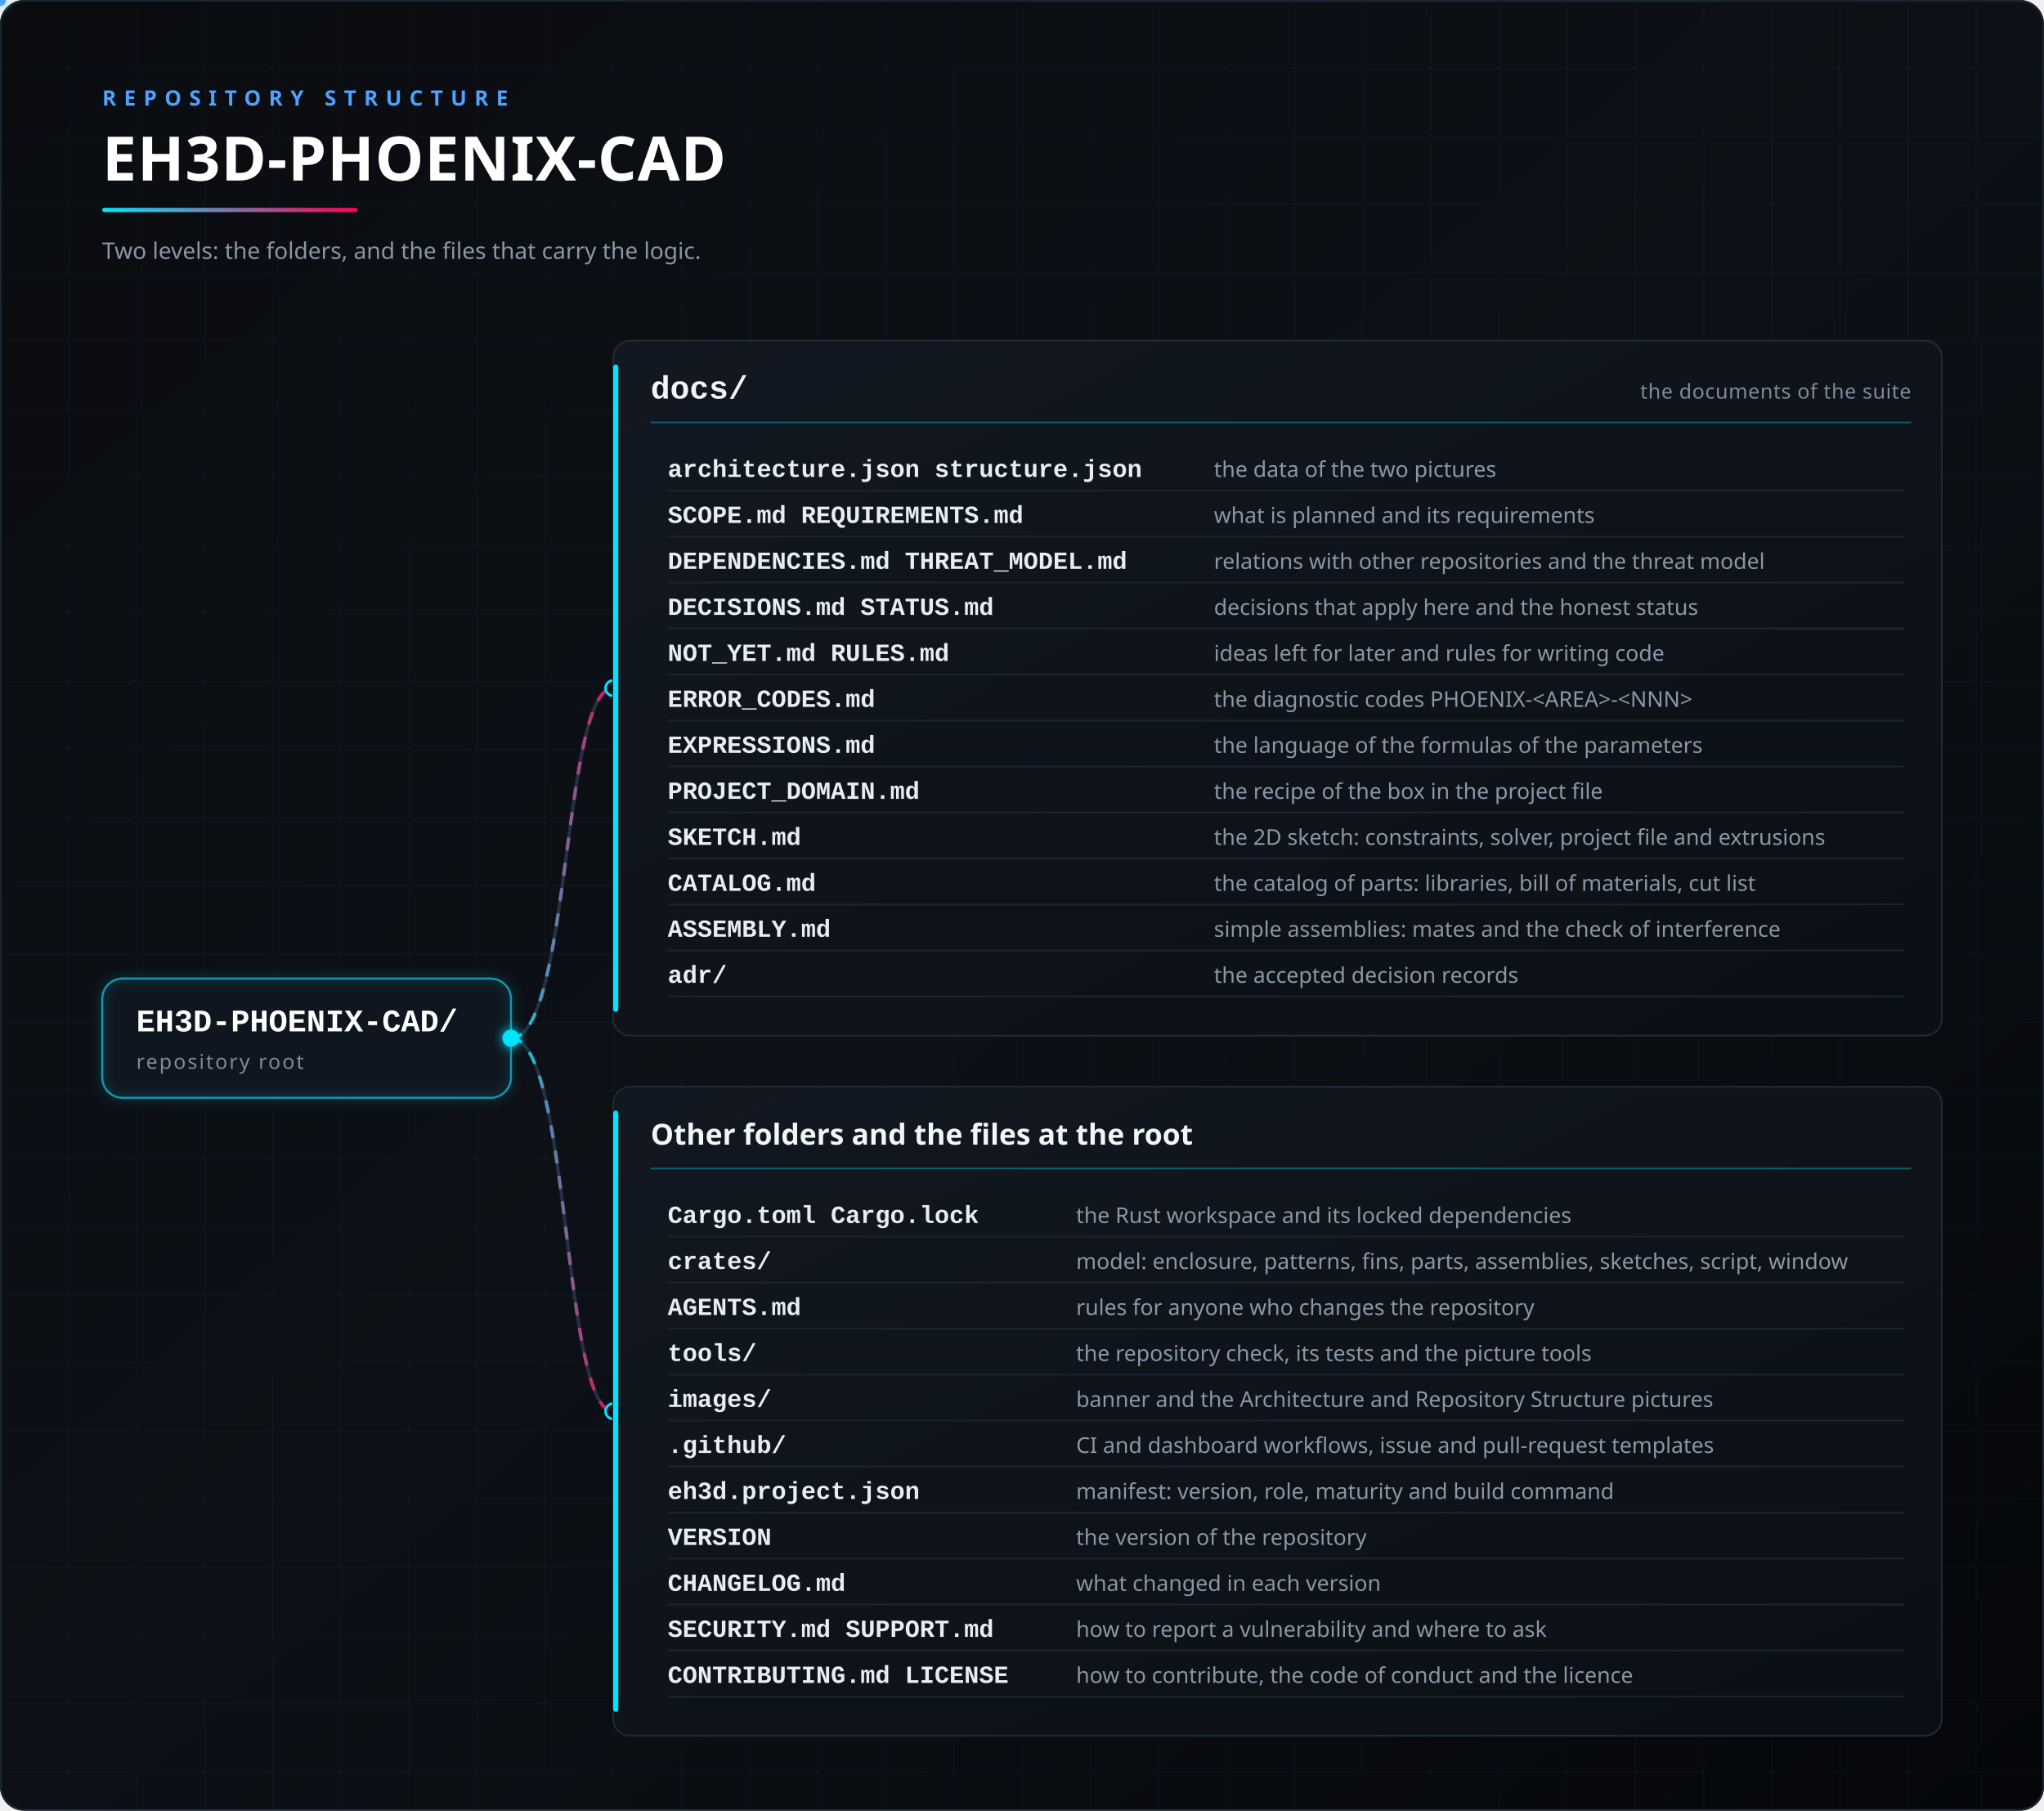
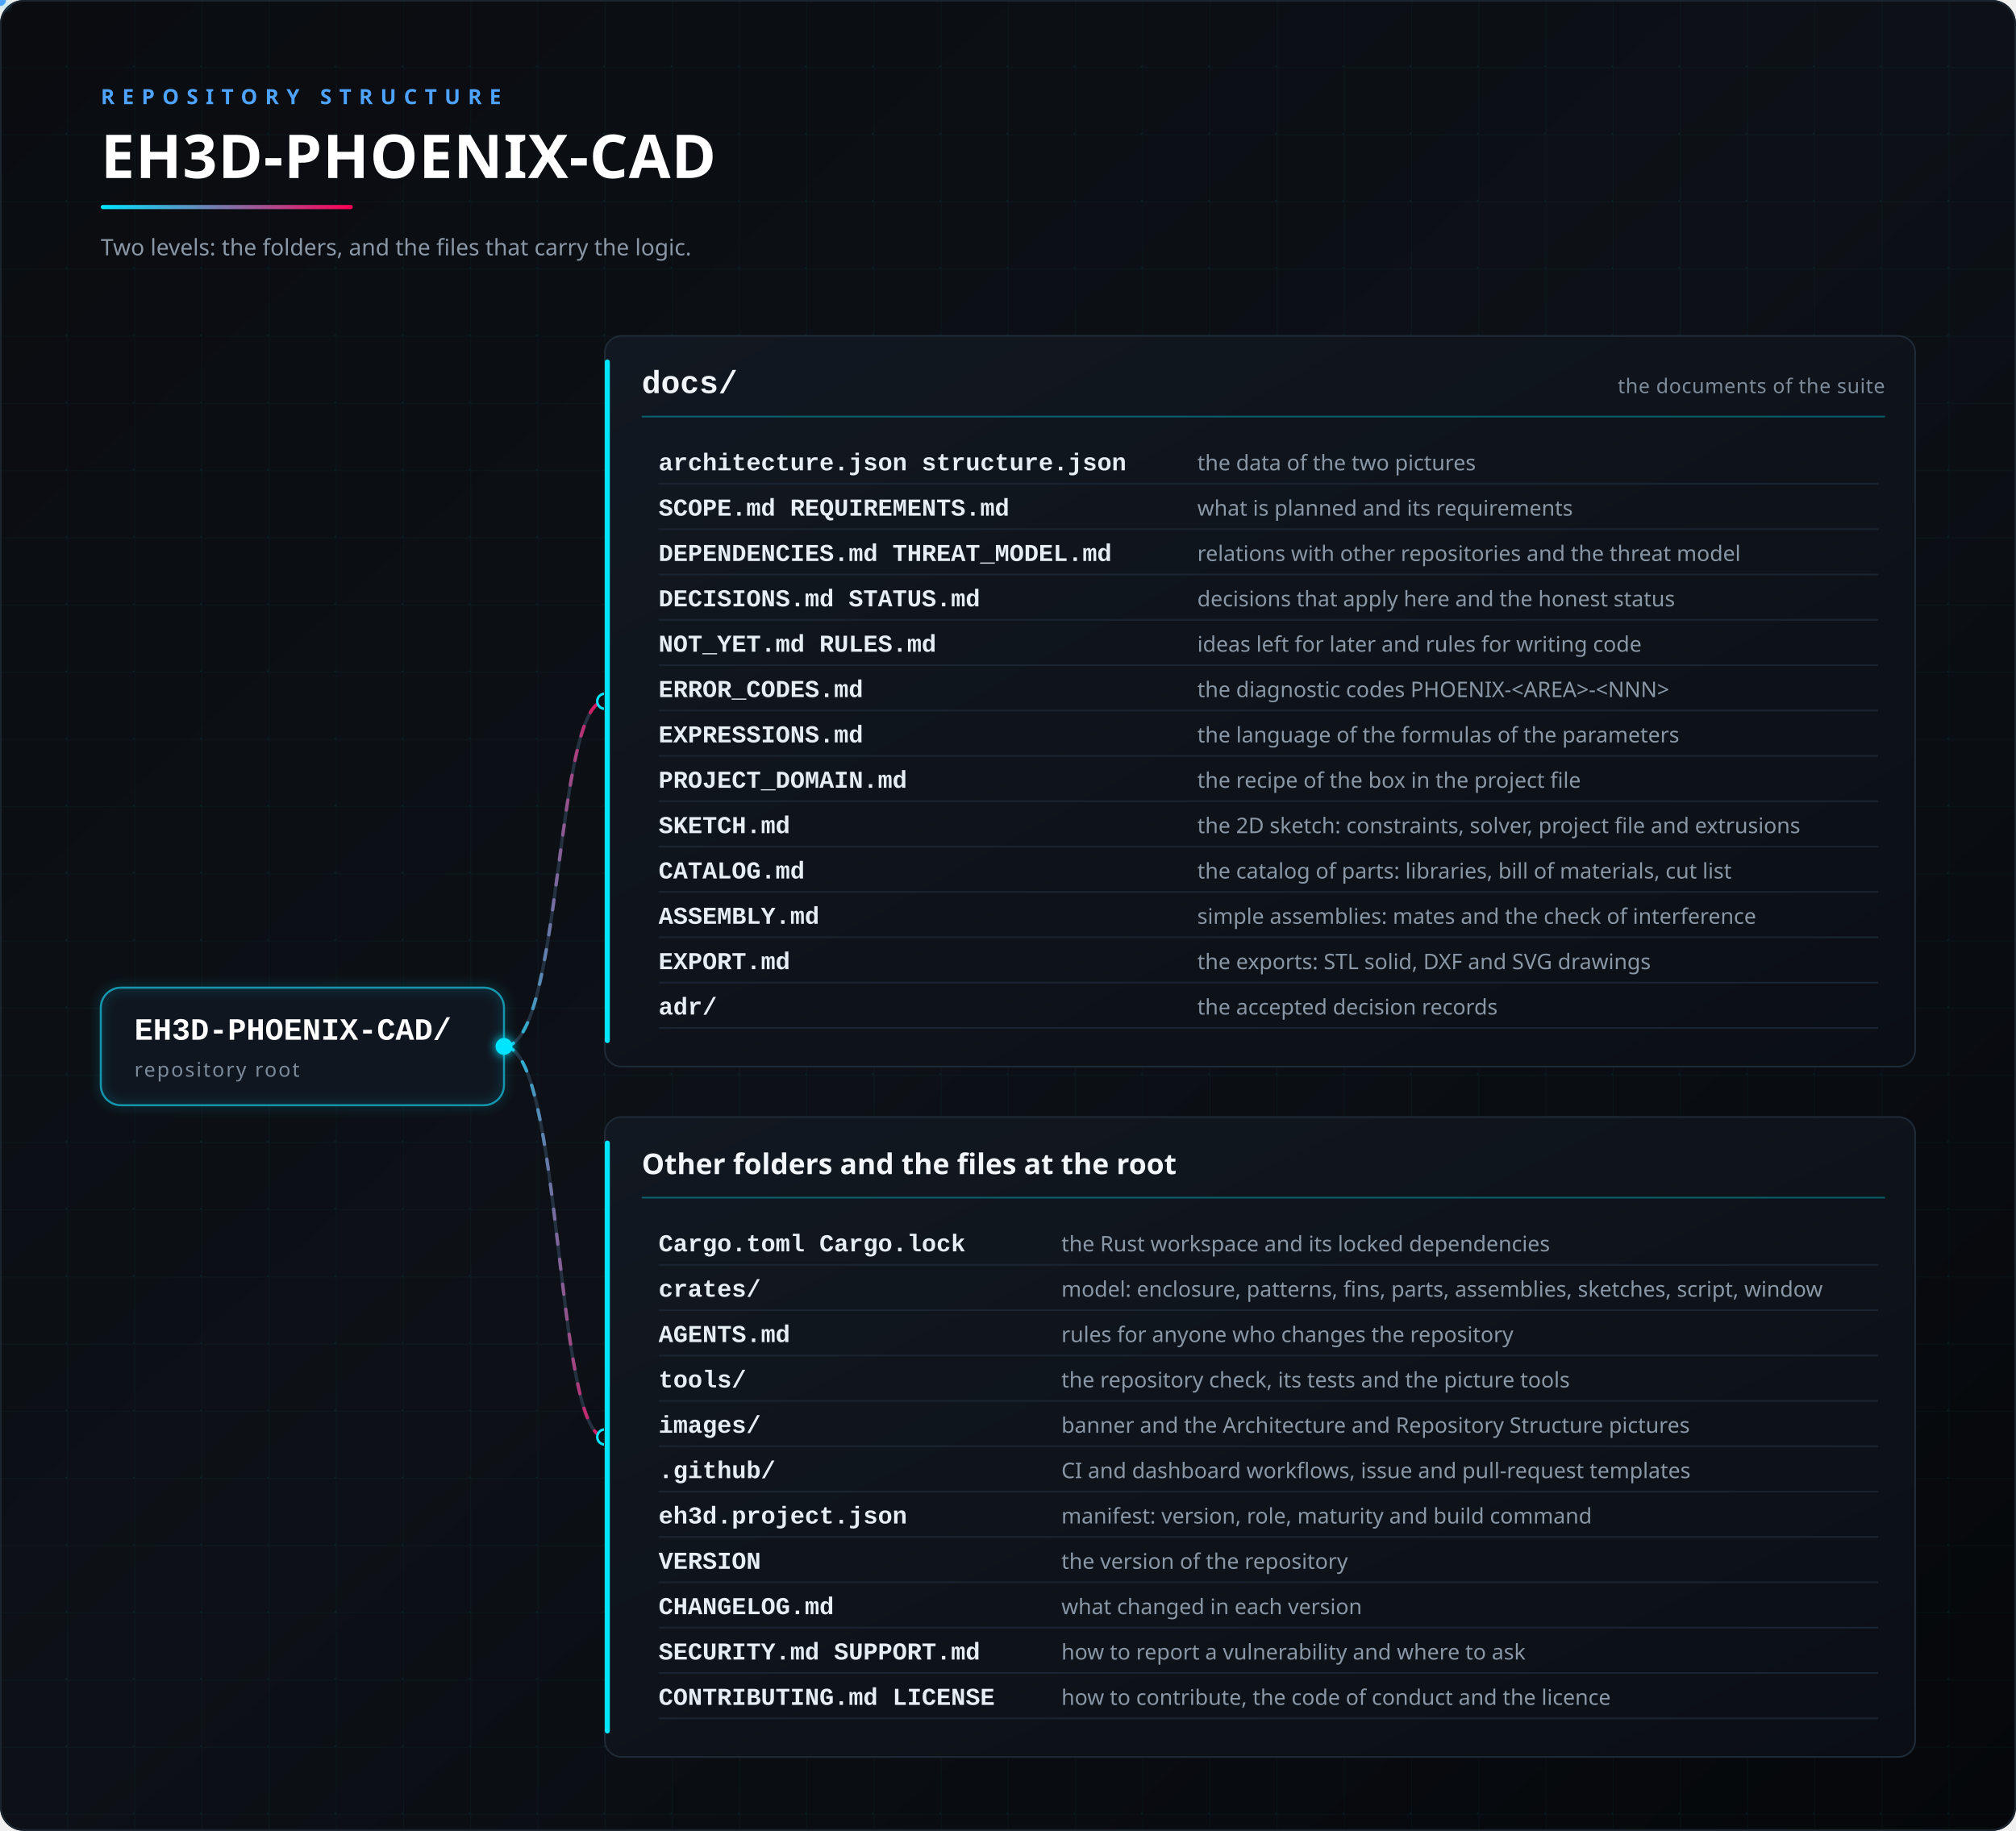
- <svg xmlns="http://www.w3.org/2000/svg" viewBox="0 0 1200 1063" width="100%" role="img" aria-labelledby="t d">
+ <svg xmlns="http://www.w3.org/2000/svg" viewBox="0 0 1200 1090" width="100%" role="img" aria-labelledby="t d">
  <defs>
    <linearGradient id="bg" x1="0" y1="0" x2="1" y2="1">
      <stop offset="0" stop-color="#0A0C10" />
      <stop offset="0.5" stop-color="#0D1117" />
      <stop offset="1" stop-color="#05070A" />
    </linearGradient>
    <linearGradient id="card" x1="0" y1="0" x2="1" y2="1">
      <stop offset="0" stop-color="#121821" />
      <stop offset="1" stop-color="#0B0F15" />
    </linearGradient>
    <linearGradient id="line" x1="0" y1="0" x2="1" y2="0">
      <stop offset="0" stop-color="#00E5FF" />
      <stop offset="1" stop-color="#FF0055" />
    </linearGradient>
    <filter id="glow" x="-50%" y="-50%" width="200%" height="200%">
      <feGaussianBlur stdDeviation="3" result="b" />
      <feMerge>
        <feMergeNode in="b" />
        <feMergeNode in="SourceGraphic" />
      </feMerge>
    </filter>
    <pattern id="grid" width="40" height="40" patternUnits="userSpaceOnUse">
      <path d="M40 0H0V40" fill="none" stroke="#00E5FF" stroke-opacity="0.035" />
      <circle cx="40" cy="40" r="1" fill="#00E5FF" fill-opacity="0.09" />
    </pattern>
  </defs>
-   <rect width="1200" height="1063" rx="14" fill="url(#bg)" />
-   <rect width="1200" height="1063" rx="14" fill="url(#grid)" />
-   <rect x="0.5" y="0.5" width="1199" height="1062" rx="14" fill="none" stroke="#1B2530" />
+   <rect width="1200" height="1090" rx="14" fill="url(#bg)" />
+   <rect width="1200" height="1090" rx="14" fill="url(#grid)" />
+   <rect x="0.5" y="0.5" width="1199" height="1089" rx="14" fill="none" stroke="#1B2530" />
  <text x="60" y="62" font-family="'Segoe UI','Noto Sans','Noto Sans CJK SC','Microsoft YaHei','Yu Gothic','Helvetica Neue',Helvetica,Arial,sans-serif" font-size="12.5" font-weight="600" fill="#4DA3FF" text-anchor="start" letter-spacing="4.5">REPOSITORY STRUCTURE</text>
  <text x="60" y="106" font-family="'Segoe UI','Noto Sans','Noto Sans CJK SC','Microsoft YaHei','Yu Gothic','Helvetica Neue',Helvetica,Arial,sans-serif" font-size="36" font-weight="700" fill="#FFFFFF" text-anchor="start" letter-spacing="0.5">EH3D-PHOENIX-CAD</text>
  <rect x="60" y="122" width="150" height="2.5" rx="1.25" fill="url(#line)">
    <animate attributeName="width" values="40;150;150" keyTimes="0;0.4;1" dur="3s" repeatCount="indefinite" />
  </rect>
  <text x="60" y="152" font-family="'Segoe UI','Noto Sans','Noto Sans CJK SC','Microsoft YaHei','Yu Gothic','Helvetica Neue',Helvetica,Arial,sans-serif" font-size="13.5" font-weight="400" fill="#8A97A6" text-anchor="start">Two levels: the folders, and the files that carry the logic.</text>
-   <path id="c0" d="M300,609.5 C335,609.5 330,404 360,404" fill="none" stroke="#243140" stroke-width="2" />
-   <path d="M300,609.5 C335,609.5 330,404 360,404" fill="none" stroke="url(#line)" stroke-width="2" stroke-linecap="round" stroke-dasharray="6 9" opacity="0.9">
+   <path id="c0" d="M300,623 C335,623 330,417.5 360,417.5" fill="none" stroke="#243140" stroke-width="2" />
+   <path d="M300,623 C335,623 330,417.5 360,417.5" fill="none" stroke="url(#line)" stroke-width="2" stroke-linecap="round" stroke-dasharray="6 9" opacity="0.9">
    <animate attributeName="stroke-dashoffset" from="0" to="-30" dur="1.6s" repeatCount="indefinite" />
  </path>
-   <circle cx="360" cy="404" r="4.5" fill="#0D1117" stroke="#00E5FF" stroke-width="1.5" />
-   <path id="c1" d="M300,609.5 C335,609.5 330,828.5 360,828.5" fill="none" stroke="#243140" stroke-width="2" />
-   <path d="M300,609.5 C335,609.5 330,828.5 360,828.5" fill="none" stroke="url(#line)" stroke-width="2" stroke-linecap="round" stroke-dasharray="6 9" opacity="0.9">
+   <circle cx="360" cy="417.5" r="4.5" fill="#0D1117" stroke="#00E5FF" stroke-width="1.5" />
+   <path id="c1" d="M300,623 C335,623 330,855.5 360,855.5" fill="none" stroke="#243140" stroke-width="2" />
+   <path d="M300,623 C335,623 330,855.5 360,855.5" fill="none" stroke="url(#line)" stroke-width="2" stroke-linecap="round" stroke-dasharray="6 9" opacity="0.9">
    <animate attributeName="stroke-dashoffset" from="0" to="-30" dur="1.6s" repeatCount="indefinite" />
  </path>
-   <circle cx="360" cy="828.5" r="4.5" fill="#0D1117" stroke="#00E5FF" stroke-width="1.5" />
+   <circle cx="360" cy="855.5" r="4.5" fill="#0D1117" stroke="#00E5FF" stroke-width="1.5" />
  <circle r="3.5" fill="#00E5FF" filter="url(#glow)">
    <animateMotion dur="3.4s" repeatCount="indefinite">
      <mpath href="#c0" />
    </animateMotion>
  </circle>
  <circle r="3.5" fill="#4DA3FF" filter="url(#glow)">
    <animateMotion dur="4.2s" repeatCount="indefinite">
      <mpath href="#c1" />
    </animateMotion>
  </circle>
-   <rect x="60" y="574.5" width="240" height="70" rx="12" fill="#0F1620" stroke="#2A3A4C" stroke-width="1.2" />
-   <rect x="60" y="574.5" width="240" height="70" rx="12" fill="none" stroke="#00E5FF" stroke-opacity="0.5" stroke-width="1.2" filter="url(#glow)">
+   <rect x="60" y="588" width="240" height="70" rx="12" fill="#0F1620" stroke="#2A3A4C" stroke-width="1.2" />
+   <rect x="60" y="588" width="240" height="70" rx="12" fill="none" stroke="#00E5FF" stroke-opacity="0.5" stroke-width="1.2" filter="url(#glow)">
    <animate attributeName="stroke-opacity" values="0.15;0.6;0.15" dur="3.6s" repeatCount="indefinite" />
  </rect>
-   <text x="80" y="605.5" font-family="'JetBrains Mono','Cascadia Code','SFMono-Regular',Consolas,'Liberation Mono',monospace" font-size="18.5" font-weight="700" fill="#FFFFFF" text-anchor="start">EH3D-PHOENIX-CAD/</text>
-   <text x="80" y="627.5" font-family="'Segoe UI','Noto Sans','Noto Sans CJK SC','Microsoft YaHei','Yu Gothic','Helvetica Neue',Helvetica,Arial,sans-serif" font-size="12" font-weight="400" fill="#7D8A99" text-anchor="start" letter-spacing="1">repository root</text>
-   <circle cx="300" cy="609.5" r="5" fill="#00E5FF" filter="url(#glow)" />
-   <rect x="360" y="200" width="780" height="408" rx="10" fill="url(#card)" stroke="#1E2A36" stroke-width="1" />
-   <rect x="360" y="214" width="3" height="380" rx="1.5" fill="#00E5FF">
+   <text x="80" y="619" font-family="'JetBrains Mono','Cascadia Code','SFMono-Regular',Consolas,'Liberation Mono',monospace" font-size="18.5" font-weight="700" fill="#FFFFFF" text-anchor="start">EH3D-PHOENIX-CAD/</text>
+   <text x="80" y="641" font-family="'Segoe UI','Noto Sans','Noto Sans CJK SC','Microsoft YaHei','Yu Gothic','Helvetica Neue',Helvetica,Arial,sans-serif" font-size="12" font-weight="400" fill="#7D8A99" text-anchor="start" letter-spacing="1">repository root</text>
+   <circle cx="300" cy="623" r="5" fill="#00E5FF" filter="url(#glow)" />
+   <rect x="360" y="200" width="780" height="435" rx="10" fill="url(#card)" stroke="#1E2A36" stroke-width="1" />
+   <rect x="360" y="214" width="3" height="407" rx="1.5" fill="#00E5FF">
    <animate attributeName="opacity" values="0.55;1;0.55" dur="4s" begin="0s" repeatCount="indefinite" />
  </rect>
  <text x="382" y="234" font-family="'JetBrains Mono','Cascadia Code','SFMono-Regular',Consolas,'Liberation Mono',monospace" font-size="19" font-weight="700" fill="#F2F6FA" text-anchor="start">docs/</text>
  <text x="1122" y="234" font-family="'Segoe UI','Noto Sans','Noto Sans CJK SC','Microsoft YaHei','Yu Gothic','Helvetica Neue',Helvetica,Arial,sans-serif" font-size="12" font-weight="400" fill="#7D8A99" text-anchor="end" letter-spacing="0.3">the documents of the suite</text>
  <line x1="382" y1="248" x2="1122" y2="248" stroke="#00E5FF" stroke-opacity="0.35" stroke-width="1" />
  <text x="392" y="280" font-family="'JetBrains Mono','Cascadia Code','SFMono-Regular',Consolas,'Liberation Mono',monospace" font-size="14.5" font-weight="600" fill="#E6EDF3" text-anchor="start">architecture.json  structure.json</text>
  <text x="712.67" y="280" font-family="'Segoe UI','Noto Sans','Noto Sans CJK SC','Microsoft YaHei','Yu Gothic','Helvetica Neue',Helvetica,Arial,sans-serif" font-size="12.8" font-weight="400" fill="#8A97A6" text-anchor="start">the data of the two pictures</text>
  <line x1="392" y1="288" x2="1118" y2="288" stroke="#1A2430" stroke-width="1" />
  <text x="392" y="307" font-family="'JetBrains Mono','Cascadia Code','SFMono-Regular',Consolas,'Liberation Mono',monospace" font-size="14.5" font-weight="600" fill="#E6EDF3" text-anchor="start">SCOPE.md  REQUIREMENTS.md</text>
  <text x="712.67" y="307" font-family="'Segoe UI','Noto Sans','Noto Sans CJK SC','Microsoft YaHei','Yu Gothic','Helvetica Neue',Helvetica,Arial,sans-serif" font-size="12.8" font-weight="400" fill="#8A97A6" text-anchor="start">what is planned and its requirements</text>
  <line x1="392" y1="315" x2="1118" y2="315" stroke="#1A2430" stroke-width="1" />
  <text x="392" y="334" font-family="'JetBrains Mono','Cascadia Code','SFMono-Regular',Consolas,'Liberation Mono',monospace" font-size="14.5" font-weight="600" fill="#E6EDF3" text-anchor="start">DEPENDENCIES.md  THREAT_MODEL.md</text>
  <text x="712.67" y="334" font-family="'Segoe UI','Noto Sans','Noto Sans CJK SC','Microsoft YaHei','Yu Gothic','Helvetica Neue',Helvetica,Arial,sans-serif" font-size="12.8" font-weight="400" fill="#8A97A6" text-anchor="start">relations with other repositories and the threat model</text>
  <line x1="392" y1="342" x2="1118" y2="342" stroke="#1A2430" stroke-width="1" />
  <text x="392" y="361" font-family="'JetBrains Mono','Cascadia Code','SFMono-Regular',Consolas,'Liberation Mono',monospace" font-size="14.5" font-weight="600" fill="#E6EDF3" text-anchor="start">DECISIONS.md  STATUS.md</text>
  <text x="712.67" y="361" font-family="'Segoe UI','Noto Sans','Noto Sans CJK SC','Microsoft YaHei','Yu Gothic','Helvetica Neue',Helvetica,Arial,sans-serif" font-size="12.8" font-weight="400" fill="#8A97A6" text-anchor="start">decisions that apply here and the honest status</text>
  <line x1="392" y1="369" x2="1118" y2="369" stroke="#1A2430" stroke-width="1" />
  <text x="392" y="388" font-family="'JetBrains Mono','Cascadia Code','SFMono-Regular',Consolas,'Liberation Mono',monospace" font-size="14.5" font-weight="600" fill="#E6EDF3" text-anchor="start">NOT_YET.md  RULES.md</text>
  <text x="712.67" y="388" font-family="'Segoe UI','Noto Sans','Noto Sans CJK SC','Microsoft YaHei','Yu Gothic','Helvetica Neue',Helvetica,Arial,sans-serif" font-size="12.8" font-weight="400" fill="#8A97A6" text-anchor="start">ideas left for later and rules for writing code</text>
  <line x1="392" y1="396" x2="1118" y2="396" stroke="#1A2430" stroke-width="1" />
  <text x="392" y="415" font-family="'JetBrains Mono','Cascadia Code','SFMono-Regular',Consolas,'Liberation Mono',monospace" font-size="14.5" font-weight="600" fill="#E6EDF3" text-anchor="start">ERROR_CODES.md</text>
  <text x="712.67" y="415" font-family="'Segoe UI','Noto Sans','Noto Sans CJK SC','Microsoft YaHei','Yu Gothic','Helvetica Neue',Helvetica,Arial,sans-serif" font-size="12.8" font-weight="400" fill="#8A97A6" text-anchor="start">the diagnostic codes PHOENIX-&lt;AREA&gt;-&lt;NNN&gt;</text>
  <line x1="392" y1="423" x2="1118" y2="423" stroke="#1A2430" stroke-width="1" />
  <text x="392" y="442" font-family="'JetBrains Mono','Cascadia Code','SFMono-Regular',Consolas,'Liberation Mono',monospace" font-size="14.5" font-weight="600" fill="#E6EDF3" text-anchor="start">EXPRESSIONS.md</text>
  <text x="712.67" y="442" font-family="'Segoe UI','Noto Sans','Noto Sans CJK SC','Microsoft YaHei','Yu Gothic','Helvetica Neue',Helvetica,Arial,sans-serif" font-size="12.8" font-weight="400" fill="#8A97A6" text-anchor="start">the language of the formulas of the parameters</text>
  <line x1="392" y1="450" x2="1118" y2="450" stroke="#1A2430" stroke-width="1" />
  <text x="392" y="469" font-family="'JetBrains Mono','Cascadia Code','SFMono-Regular',Consolas,'Liberation Mono',monospace" font-size="14.5" font-weight="600" fill="#E6EDF3" text-anchor="start">PROJECT_DOMAIN.md</text>
  <text x="712.67" y="469" font-family="'Segoe UI','Noto Sans','Noto Sans CJK SC','Microsoft YaHei','Yu Gothic','Helvetica Neue',Helvetica,Arial,sans-serif" font-size="12.8" font-weight="400" fill="#8A97A6" text-anchor="start">the recipe of the box in the project file</text>
  <line x1="392" y1="477" x2="1118" y2="477" stroke="#1A2430" stroke-width="1" />
  <text x="392" y="496" font-family="'JetBrains Mono','Cascadia Code','SFMono-Regular',Consolas,'Liberation Mono',monospace" font-size="14.5" font-weight="600" fill="#E6EDF3" text-anchor="start">SKETCH.md</text>
  <text x="712.67" y="496" font-family="'Segoe UI','Noto Sans','Noto Sans CJK SC','Microsoft YaHei','Yu Gothic','Helvetica Neue',Helvetica,Arial,sans-serif" font-size="12.8" font-weight="400" fill="#8A97A6" text-anchor="start">the 2D sketch: constraints, solver, project file and extrusions</text>
  <line x1="392" y1="504" x2="1118" y2="504" stroke="#1A2430" stroke-width="1" />
  <text x="392" y="523" font-family="'JetBrains Mono','Cascadia Code','SFMono-Regular',Consolas,'Liberation Mono',monospace" font-size="14.5" font-weight="600" fill="#E6EDF3" text-anchor="start">CATALOG.md</text>
  <text x="712.67" y="523" font-family="'Segoe UI','Noto Sans','Noto Sans CJK SC','Microsoft YaHei','Yu Gothic','Helvetica Neue',Helvetica,Arial,sans-serif" font-size="12.8" font-weight="400" fill="#8A97A6" text-anchor="start">the catalog of parts: libraries, bill of materials, cut list</text>
  <line x1="392" y1="531" x2="1118" y2="531" stroke="#1A2430" stroke-width="1" />
  <text x="392" y="550" font-family="'JetBrains Mono','Cascadia Code','SFMono-Regular',Consolas,'Liberation Mono',monospace" font-size="14.5" font-weight="600" fill="#E6EDF3" text-anchor="start">ASSEMBLY.md</text>
  <text x="712.67" y="550" font-family="'Segoe UI','Noto Sans','Noto Sans CJK SC','Microsoft YaHei','Yu Gothic','Helvetica Neue',Helvetica,Arial,sans-serif" font-size="12.8" font-weight="400" fill="#8A97A6" text-anchor="start">simple assemblies: mates and the check of interference</text>
  <line x1="392" y1="558" x2="1118" y2="558" stroke="#1A2430" stroke-width="1" />
-   <text x="392" y="577" font-family="'JetBrains Mono','Cascadia Code','SFMono-Regular',Consolas,'Liberation Mono',monospace" font-size="14.5" font-weight="600" fill="#E6EDF3" text-anchor="start">adr/</text>
-   <text x="712.67" y="577" font-family="'Segoe UI','Noto Sans','Noto Sans CJK SC','Microsoft YaHei','Yu Gothic','Helvetica Neue',Helvetica,Arial,sans-serif" font-size="12.8" font-weight="400" fill="#8A97A6" text-anchor="start">the accepted decision records</text>
+   <text x="392" y="577" font-family="'JetBrains Mono','Cascadia Code','SFMono-Regular',Consolas,'Liberation Mono',monospace" font-size="14.5" font-weight="600" fill="#E6EDF3" text-anchor="start">EXPORT.md</text>
+   <text x="712.67" y="577" font-family="'Segoe UI','Noto Sans','Noto Sans CJK SC','Microsoft YaHei','Yu Gothic','Helvetica Neue',Helvetica,Arial,sans-serif" font-size="12.8" font-weight="400" fill="#8A97A6" text-anchor="start">the exports: STL solid, DXF and SVG drawings</text>
  <line x1="392" y1="585" x2="1118" y2="585" stroke="#1A2430" stroke-width="1" />
-   <rect x="360" y="638" width="780" height="381" rx="10" fill="url(#card)" stroke="#1E2A36" stroke-width="1" />
-   <rect x="360" y="652" width="3" height="353" rx="1.5" fill="#00E5FF">
+   <text x="392" y="604" font-family="'JetBrains Mono','Cascadia Code','SFMono-Regular',Consolas,'Liberation Mono',monospace" font-size="14.5" font-weight="600" fill="#E6EDF3" text-anchor="start">adr/</text>
+   <text x="712.67" y="604" font-family="'Segoe UI','Noto Sans','Noto Sans CJK SC','Microsoft YaHei','Yu Gothic','Helvetica Neue',Helvetica,Arial,sans-serif" font-size="12.8" font-weight="400" fill="#8A97A6" text-anchor="start">the accepted decision records</text>
+   <line x1="392" y1="612" x2="1118" y2="612" stroke="#1A2430" stroke-width="1" />
+   <rect x="360" y="665" width="780" height="381" rx="10" fill="url(#card)" stroke="#1E2A36" stroke-width="1" />
+   <rect x="360" y="679" width="3" height="353" rx="1.5" fill="#00E5FF">
    <animate attributeName="opacity" values="0.55;1;0.55" dur="4s" begin="0.6s" repeatCount="indefinite" />
  </rect>
-   <text x="382" y="672" font-family="'Segoe UI','Noto Sans','Noto Sans CJK SC','Microsoft YaHei','Yu Gothic','Helvetica Neue',Helvetica,Arial,sans-serif" font-size="17" font-weight="700" fill="#F2F6FA" text-anchor="start">Other folders and the files at the root</text>
-   <line x1="382" y1="686" x2="1122" y2="686" stroke="#00E5FF" stroke-opacity="0.35" stroke-width="1" />
-   <text x="392" y="718" font-family="'JetBrains Mono','Cascadia Code','SFMono-Regular',Consolas,'Liberation Mono',monospace" font-size="14.5" font-weight="600" fill="#E6EDF3" text-anchor="start">Cargo.toml  Cargo.lock</text>
-   <text x="631.76" y="718" font-family="'Segoe UI','Noto Sans','Noto Sans CJK SC','Microsoft YaHei','Yu Gothic','Helvetica Neue',Helvetica,Arial,sans-serif" font-size="12.8" font-weight="400" fill="#8A97A6" text-anchor="start">the Rust workspace and its locked dependencies</text>
-   <line x1="392" y1="726" x2="1118" y2="726" stroke="#1A2430" stroke-width="1" />
-   <text x="392" y="745" font-family="'JetBrains Mono','Cascadia Code','SFMono-Regular',Consolas,'Liberation Mono',monospace" font-size="14.5" font-weight="600" fill="#E6EDF3" text-anchor="start">crates/</text>
-   <text x="631.76" y="745" font-family="'Segoe UI','Noto Sans','Noto Sans CJK SC','Microsoft YaHei','Yu Gothic','Helvetica Neue',Helvetica,Arial,sans-serif" font-size="12.8" font-weight="400" fill="#8A97A6" text-anchor="start">model: enclosure, patterns, fins, parts, assemblies, sketches, script, window</text>
+   <text x="382" y="699" font-family="'Segoe UI','Noto Sans','Noto Sans CJK SC','Microsoft YaHei','Yu Gothic','Helvetica Neue',Helvetica,Arial,sans-serif" font-size="17" font-weight="700" fill="#F2F6FA" text-anchor="start">Other folders and the files at the root</text>
+   <line x1="382" y1="713" x2="1122" y2="713" stroke="#00E5FF" stroke-opacity="0.35" stroke-width="1" />
+   <text x="392" y="745" font-family="'JetBrains Mono','Cascadia Code','SFMono-Regular',Consolas,'Liberation Mono',monospace" font-size="14.5" font-weight="600" fill="#E6EDF3" text-anchor="start">Cargo.toml  Cargo.lock</text>
+   <text x="631.76" y="745" font-family="'Segoe UI','Noto Sans','Noto Sans CJK SC','Microsoft YaHei','Yu Gothic','Helvetica Neue',Helvetica,Arial,sans-serif" font-size="12.8" font-weight="400" fill="#8A97A6" text-anchor="start">the Rust workspace and its locked dependencies</text>
  <line x1="392" y1="753" x2="1118" y2="753" stroke="#1A2430" stroke-width="1" />
-   <text x="392" y="772" font-family="'JetBrains Mono','Cascadia Code','SFMono-Regular',Consolas,'Liberation Mono',monospace" font-size="14.5" font-weight="600" fill="#E6EDF3" text-anchor="start">AGENTS.md</text>
-   <text x="631.76" y="772" font-family="'Segoe UI','Noto Sans','Noto Sans CJK SC','Microsoft YaHei','Yu Gothic','Helvetica Neue',Helvetica,Arial,sans-serif" font-size="12.8" font-weight="400" fill="#8A97A6" text-anchor="start">rules for anyone who changes the repository</text>
+   <text x="392" y="772" font-family="'JetBrains Mono','Cascadia Code','SFMono-Regular',Consolas,'Liberation Mono',monospace" font-size="14.5" font-weight="600" fill="#E6EDF3" text-anchor="start">crates/</text>
+   <text x="631.76" y="772" font-family="'Segoe UI','Noto Sans','Noto Sans CJK SC','Microsoft YaHei','Yu Gothic','Helvetica Neue',Helvetica,Arial,sans-serif" font-size="12.8" font-weight="400" fill="#8A97A6" text-anchor="start">model: enclosure, patterns, fins, parts, assemblies, sketches, script, window</text>
  <line x1="392" y1="780" x2="1118" y2="780" stroke="#1A2430" stroke-width="1" />
-   <text x="392" y="799" font-family="'JetBrains Mono','Cascadia Code','SFMono-Regular',Consolas,'Liberation Mono',monospace" font-size="14.5" font-weight="600" fill="#E6EDF3" text-anchor="start">tools/</text>
-   <text x="631.76" y="799" font-family="'Segoe UI','Noto Sans','Noto Sans CJK SC','Microsoft YaHei','Yu Gothic','Helvetica Neue',Helvetica,Arial,sans-serif" font-size="12.8" font-weight="400" fill="#8A97A6" text-anchor="start">the repository check, its tests and the picture tools</text>
+   <text x="392" y="799" font-family="'JetBrains Mono','Cascadia Code','SFMono-Regular',Consolas,'Liberation Mono',monospace" font-size="14.5" font-weight="600" fill="#E6EDF3" text-anchor="start">AGENTS.md</text>
+   <text x="631.76" y="799" font-family="'Segoe UI','Noto Sans','Noto Sans CJK SC','Microsoft YaHei','Yu Gothic','Helvetica Neue',Helvetica,Arial,sans-serif" font-size="12.8" font-weight="400" fill="#8A97A6" text-anchor="start">rules for anyone who changes the repository</text>
  <line x1="392" y1="807" x2="1118" y2="807" stroke="#1A2430" stroke-width="1" />
-   <text x="392" y="826" font-family="'JetBrains Mono','Cascadia Code','SFMono-Regular',Consolas,'Liberation Mono',monospace" font-size="14.5" font-weight="600" fill="#E6EDF3" text-anchor="start">images/</text>
-   <text x="631.76" y="826" font-family="'Segoe UI','Noto Sans','Noto Sans CJK SC','Microsoft YaHei','Yu Gothic','Helvetica Neue',Helvetica,Arial,sans-serif" font-size="12.8" font-weight="400" fill="#8A97A6" text-anchor="start">banner and the Architecture and Repository Structure pictures</text>
+   <text x="392" y="826" font-family="'JetBrains Mono','Cascadia Code','SFMono-Regular',Consolas,'Liberation Mono',monospace" font-size="14.5" font-weight="600" fill="#E6EDF3" text-anchor="start">tools/</text>
+   <text x="631.76" y="826" font-family="'Segoe UI','Noto Sans','Noto Sans CJK SC','Microsoft YaHei','Yu Gothic','Helvetica Neue',Helvetica,Arial,sans-serif" font-size="12.8" font-weight="400" fill="#8A97A6" text-anchor="start">the repository check, its tests and the picture tools</text>
  <line x1="392" y1="834" x2="1118" y2="834" stroke="#1A2430" stroke-width="1" />
-   <text x="392" y="853" font-family="'JetBrains Mono','Cascadia Code','SFMono-Regular',Consolas,'Liberation Mono',monospace" font-size="14.5" font-weight="600" fill="#E6EDF3" text-anchor="start">.github/</text>
-   <text x="631.76" y="853" font-family="'Segoe UI','Noto Sans','Noto Sans CJK SC','Microsoft YaHei','Yu Gothic','Helvetica Neue',Helvetica,Arial,sans-serif" font-size="12.8" font-weight="400" fill="#8A97A6" text-anchor="start">CI and dashboard workflows, issue and pull-request templates</text>
+   <text x="392" y="853" font-family="'JetBrains Mono','Cascadia Code','SFMono-Regular',Consolas,'Liberation Mono',monospace" font-size="14.5" font-weight="600" fill="#E6EDF3" text-anchor="start">images/</text>
+   <text x="631.76" y="853" font-family="'Segoe UI','Noto Sans','Noto Sans CJK SC','Microsoft YaHei','Yu Gothic','Helvetica Neue',Helvetica,Arial,sans-serif" font-size="12.8" font-weight="400" fill="#8A97A6" text-anchor="start">banner and the Architecture and Repository Structure pictures</text>
  <line x1="392" y1="861" x2="1118" y2="861" stroke="#1A2430" stroke-width="1" />
-   <text x="392" y="880" font-family="'JetBrains Mono','Cascadia Code','SFMono-Regular',Consolas,'Liberation Mono',monospace" font-size="14.5" font-weight="600" fill="#E6EDF3" text-anchor="start">eh3d.project.json</text>
-   <text x="631.76" y="880" font-family="'Segoe UI','Noto Sans','Noto Sans CJK SC','Microsoft YaHei','Yu Gothic','Helvetica Neue',Helvetica,Arial,sans-serif" font-size="12.8" font-weight="400" fill="#8A97A6" text-anchor="start">manifest: version, role, maturity and build command</text>
+   <text x="392" y="880" font-family="'JetBrains Mono','Cascadia Code','SFMono-Regular',Consolas,'Liberation Mono',monospace" font-size="14.5" font-weight="600" fill="#E6EDF3" text-anchor="start">.github/</text>
+   <text x="631.76" y="880" font-family="'Segoe UI','Noto Sans','Noto Sans CJK SC','Microsoft YaHei','Yu Gothic','Helvetica Neue',Helvetica,Arial,sans-serif" font-size="12.8" font-weight="400" fill="#8A97A6" text-anchor="start">CI and dashboard workflows, issue and pull-request templates</text>
  <line x1="392" y1="888" x2="1118" y2="888" stroke="#1A2430" stroke-width="1" />
-   <text x="392" y="907" font-family="'JetBrains Mono','Cascadia Code','SFMono-Regular',Consolas,'Liberation Mono',monospace" font-size="14.5" font-weight="600" fill="#E6EDF3" text-anchor="start">VERSION</text>
-   <text x="631.76" y="907" font-family="'Segoe UI','Noto Sans','Noto Sans CJK SC','Microsoft YaHei','Yu Gothic','Helvetica Neue',Helvetica,Arial,sans-serif" font-size="12.8" font-weight="400" fill="#8A97A6" text-anchor="start">the version of the repository</text>
+   <text x="392" y="907" font-family="'JetBrains Mono','Cascadia Code','SFMono-Regular',Consolas,'Liberation Mono',monospace" font-size="14.5" font-weight="600" fill="#E6EDF3" text-anchor="start">eh3d.project.json</text>
+   <text x="631.76" y="907" font-family="'Segoe UI','Noto Sans','Noto Sans CJK SC','Microsoft YaHei','Yu Gothic','Helvetica Neue',Helvetica,Arial,sans-serif" font-size="12.8" font-weight="400" fill="#8A97A6" text-anchor="start">manifest: version, role, maturity and build command</text>
  <line x1="392" y1="915" x2="1118" y2="915" stroke="#1A2430" stroke-width="1" />
-   <text x="392" y="934" font-family="'JetBrains Mono','Cascadia Code','SFMono-Regular',Consolas,'Liberation Mono',monospace" font-size="14.5" font-weight="600" fill="#E6EDF3" text-anchor="start">CHANGELOG.md</text>
-   <text x="631.76" y="934" font-family="'Segoe UI','Noto Sans','Noto Sans CJK SC','Microsoft YaHei','Yu Gothic','Helvetica Neue',Helvetica,Arial,sans-serif" font-size="12.8" font-weight="400" fill="#8A97A6" text-anchor="start">what changed in each version</text>
+   <text x="392" y="934" font-family="'JetBrains Mono','Cascadia Code','SFMono-Regular',Consolas,'Liberation Mono',monospace" font-size="14.5" font-weight="600" fill="#E6EDF3" text-anchor="start">VERSION</text>
+   <text x="631.76" y="934" font-family="'Segoe UI','Noto Sans','Noto Sans CJK SC','Microsoft YaHei','Yu Gothic','Helvetica Neue',Helvetica,Arial,sans-serif" font-size="12.8" font-weight="400" fill="#8A97A6" text-anchor="start">the version of the repository</text>
  <line x1="392" y1="942" x2="1118" y2="942" stroke="#1A2430" stroke-width="1" />
-   <text x="392" y="961" font-family="'JetBrains Mono','Cascadia Code','SFMono-Regular',Consolas,'Liberation Mono',monospace" font-size="14.5" font-weight="600" fill="#E6EDF3" text-anchor="start">SECURITY.md  SUPPORT.md</text>
-   <text x="631.76" y="961" font-family="'Segoe UI','Noto Sans','Noto Sans CJK SC','Microsoft YaHei','Yu Gothic','Helvetica Neue',Helvetica,Arial,sans-serif" font-size="12.8" font-weight="400" fill="#8A97A6" text-anchor="start">how to report a vulnerability and where to ask</text>
+   <text x="392" y="961" font-family="'JetBrains Mono','Cascadia Code','SFMono-Regular',Consolas,'Liberation Mono',monospace" font-size="14.5" font-weight="600" fill="#E6EDF3" text-anchor="start">CHANGELOG.md</text>
+   <text x="631.76" y="961" font-family="'Segoe UI','Noto Sans','Noto Sans CJK SC','Microsoft YaHei','Yu Gothic','Helvetica Neue',Helvetica,Arial,sans-serif" font-size="12.8" font-weight="400" fill="#8A97A6" text-anchor="start">what changed in each version</text>
  <line x1="392" y1="969" x2="1118" y2="969" stroke="#1A2430" stroke-width="1" />
-   <text x="392" y="988" font-family="'JetBrains Mono','Cascadia Code','SFMono-Regular',Consolas,'Liberation Mono',monospace" font-size="14.5" font-weight="600" fill="#E6EDF3" text-anchor="start">CONTRIBUTING.md  LICENSE</text>
-   <text x="631.76" y="988" font-family="'Segoe UI','Noto Sans','Noto Sans CJK SC','Microsoft YaHei','Yu Gothic','Helvetica Neue',Helvetica,Arial,sans-serif" font-size="12.8" font-weight="400" fill="#8A97A6" text-anchor="start">how to contribute, the code of conduct and the licence</text>
+   <text x="392" y="988" font-family="'JetBrains Mono','Cascadia Code','SFMono-Regular',Consolas,'Liberation Mono',monospace" font-size="14.5" font-weight="600" fill="#E6EDF3" text-anchor="start">SECURITY.md  SUPPORT.md</text>
+   <text x="631.76" y="988" font-family="'Segoe UI','Noto Sans','Noto Sans CJK SC','Microsoft YaHei','Yu Gothic','Helvetica Neue',Helvetica,Arial,sans-serif" font-size="12.8" font-weight="400" fill="#8A97A6" text-anchor="start">how to report a vulnerability and where to ask</text>
  <line x1="392" y1="996" x2="1118" y2="996" stroke="#1A2430" stroke-width="1" />
+   <text x="392" y="1015" font-family="'JetBrains Mono','Cascadia Code','SFMono-Regular',Consolas,'Liberation Mono',monospace" font-size="14.5" font-weight="600" fill="#E6EDF3" text-anchor="start">CONTRIBUTING.md  LICENSE</text>
+   <text x="631.76" y="1015" font-family="'Segoe UI','Noto Sans','Noto Sans CJK SC','Microsoft YaHei','Yu Gothic','Helvetica Neue',Helvetica,Arial,sans-serif" font-size="12.8" font-weight="400" fill="#8A97A6" text-anchor="start">how to contribute, the code of conduct and the licence</text>
+   <line x1="392" y1="1023" x2="1118" y2="1023" stroke="#1A2430" stroke-width="1" />
</svg>
